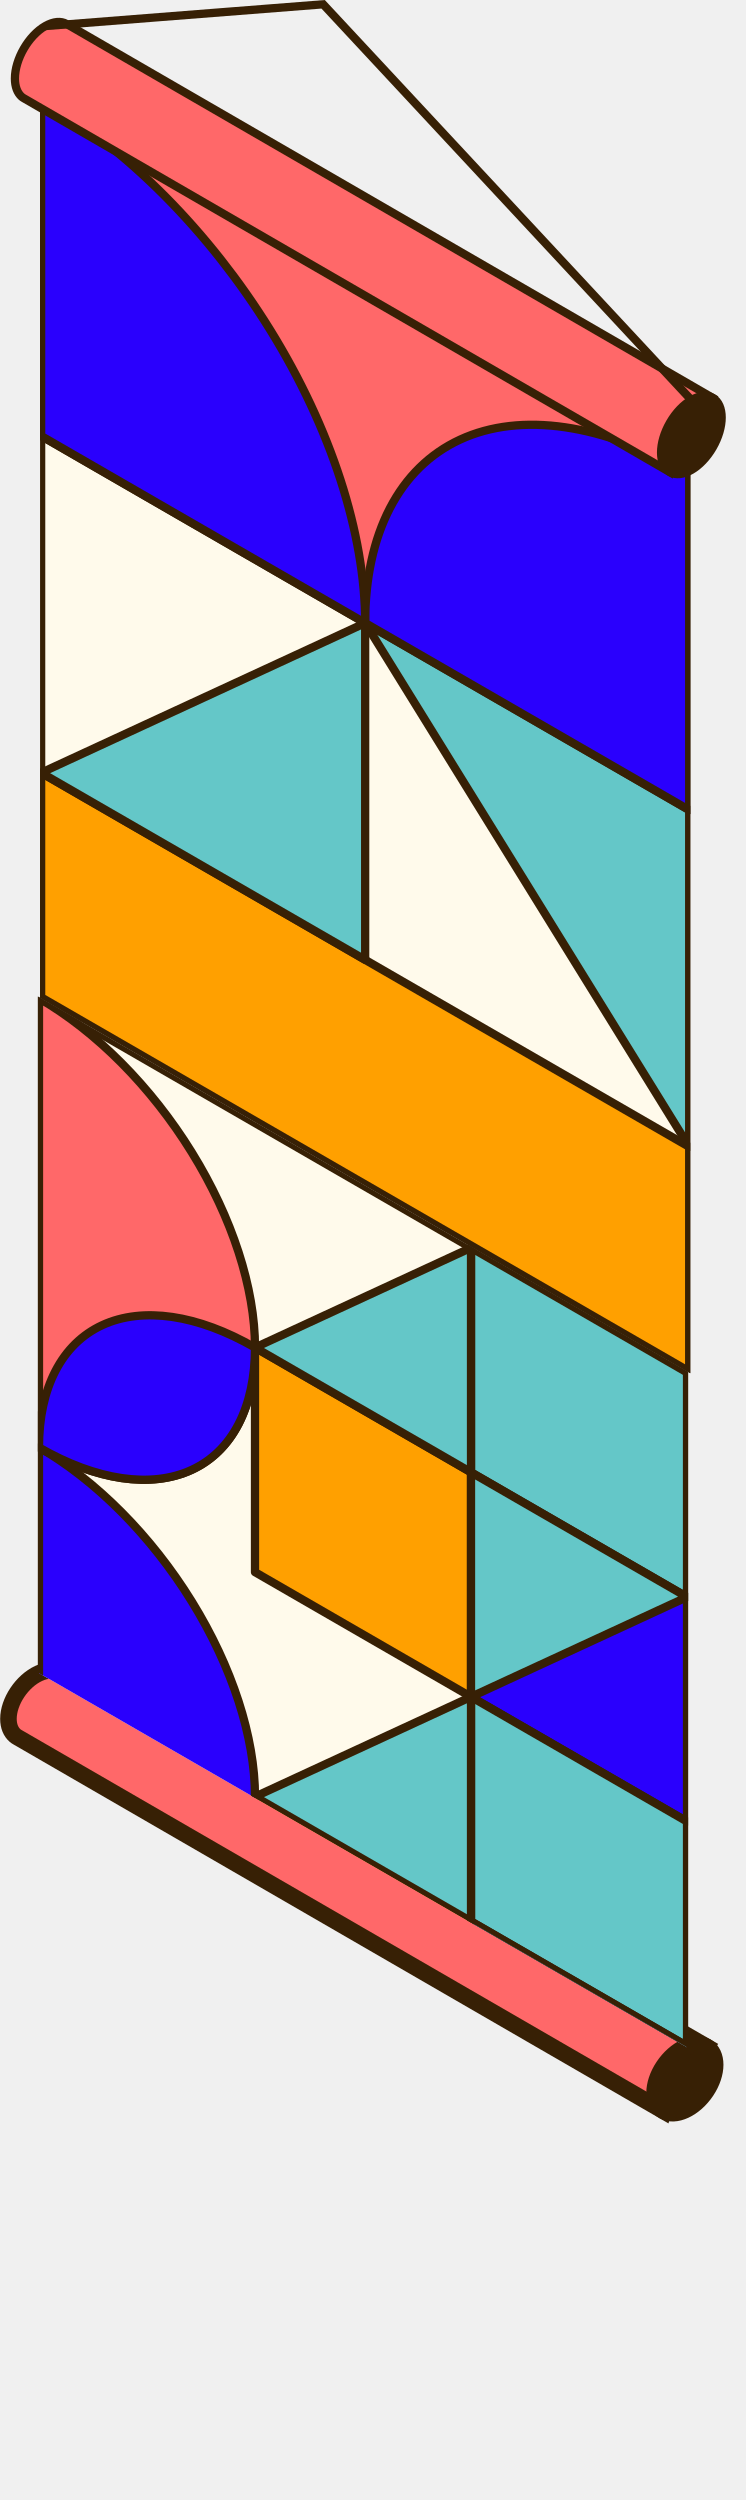
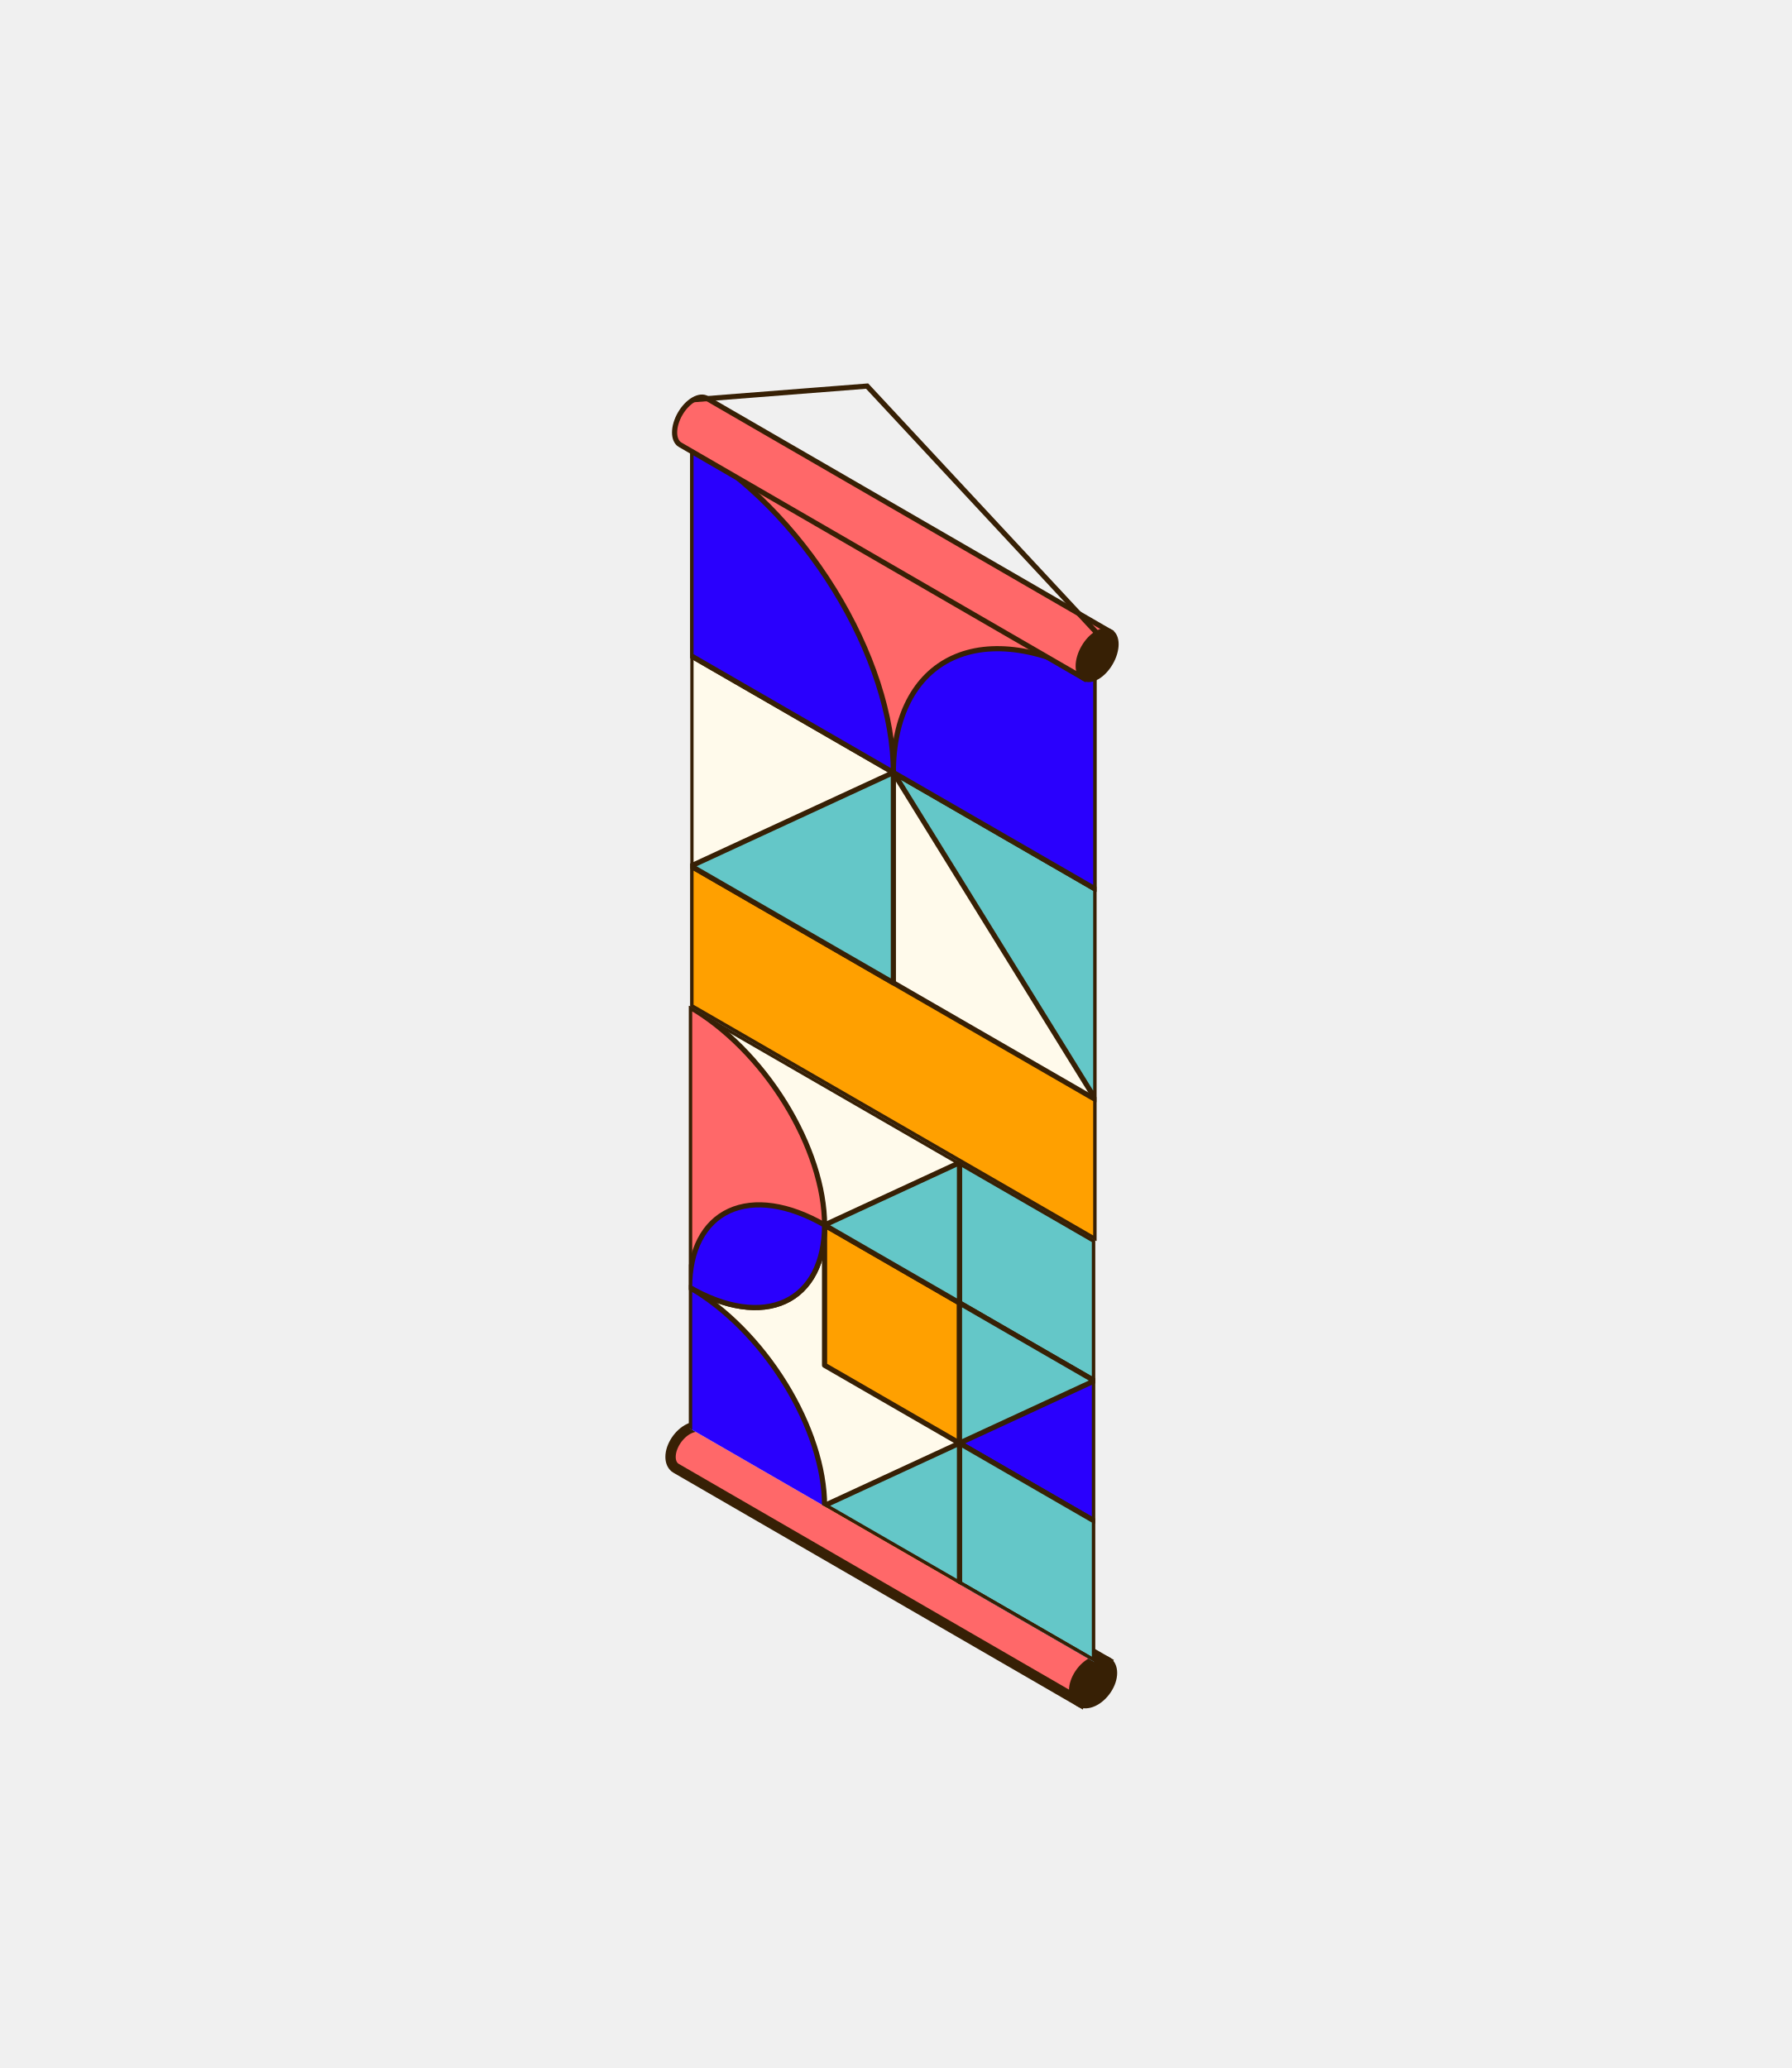
- <svg xmlns="http://www.w3.org/2000/svg" width="45" height="151" viewBox="0 0 45 151" fill="none">
-   <g id="hero" clip-path="url(#clip0_2231_7918)">
-     <g id="Group 46">
-       <g id="Frame 86">
-         <g id="Group 11">
-           <g id="Group 23">
-             <g id="Group 41">
-               <path id="Vector" d="M0.51 103.82C0.51 102.769 1.328 101.539 2.34 101.073C2.841 100.841 3.295 100.84 3.625 101.028L42.651 123.609L40.288 126.92L40.092 127.514L1.067 104.934C1.012 104.904 0.961 104.87 0.914 104.831C0.661 104.612 0.51 104.269 0.51 103.82Z" fill="#FF6869" stroke="#372005" stroke-miterlimit="10" />
-               <path id="Vector_2" d="M40.073 127.5C39.359 127.088 39.359 125.884 40.074 124.811C40.788 123.738 41.947 123.202 42.661 123.614C43.375 124.027 43.375 125.231 42.66 126.304C41.946 127.377 40.788 127.912 40.073 127.5Z" fill="#372005" stroke="#372005" stroke-miterlimit="10" />
-             </g>
-             <g id="Frame 62">
-               <g id="Frame" clip-path="url(#clip1_2231_7918)">
-                 <path id="Vector_3" d="M2.485 5.986L41.627 28.584L41.627 82.836L2.485 60.238L2.485 5.986Z" fill="#FFFAEB" stroke="#372005" stroke-width="0.5" stroke-linejoin="round" />
-                 <path id="Vector_4" d="M2.485 5.986L41.627 28.584L41.627 48.928L2.485 26.33L2.485 5.986Z" fill="#FF6869" stroke="#372005" stroke-width="0.5" stroke-linejoin="round" />
-                 <path id="Vector_5" d="M2.485 46.675L41.627 69.273L41.627 82.836L2.485 60.238L2.485 46.675Z" fill="#FFA000" stroke="#372005" stroke-width="0.5" stroke-linejoin="round" />
-                 <path id="Vector_6" d="M41.627 69.273L41.627 48.928L22.056 37.629L41.627 69.273Z" fill="#64C7C8" stroke="#372005" stroke-width="0.5" stroke-linejoin="round" />
-                 <path id="Vector_7" d="M2.485 46.675L22.056 57.974L22.056 37.629L2.485 46.675Z" fill="#64C7C8" stroke="#372005" stroke-width="0.5" stroke-linejoin="round" />
-                 <path id="Vector_8" d="M22.056 37.629L41.627 48.928L41.627 28.584C36.436 25.587 31.458 24.856 27.788 26.553C24.118 28.249 22.056 32.234 22.056 37.629Z" fill="#2A00FD" stroke="#372005" stroke-width="0.5" stroke-linejoin="round" />
-                 <path id="Vector_9" d="M2.485 5.986L2.485 26.33L22.056 37.629C22.056 32.233 19.994 25.868 16.324 19.934C12.654 14 7.676 8.982 2.485 5.986Z" fill="#2A00FD" stroke="#372005" stroke-width="0.5" stroke-linejoin="round" />
+ <svg xmlns="http://www.w3.org/2000/svg" width="173.205" height="200" viewBox="0 0 173.205 200" fill="none">
+   <g transform="translate(64.33 37.08)">
+     <g id="hero" clip-path="url(#clip0_2231_7918)">
+       <g id="Group 46">
+         <g id="Frame 86">
+           <g id="Group 11">
+             <g id="Group 23">
+               <g id="Group 41">
+                 <path id="Vector" d="M0.51 103.82C0.51 102.769 1.328 101.539 2.34 101.073C2.841 100.841 3.295 100.84 3.625 101.028L42.651 123.609L40.288 126.92L40.092 127.514L1.067 104.934C1.012 104.904 0.961 104.87 0.914 104.831C0.661 104.612 0.51 104.269 0.51 103.82Z" fill="#FF6869" stroke="#372005" stroke-miterlimit="10" />
+                 <path id="Vector_2" d="M40.073 127.5C39.359 127.088 39.359 125.884 40.074 124.811C40.788 123.738 41.947 123.202 42.661 123.614C43.375 124.027 43.375 125.231 42.66 126.304C41.946 127.377 40.788 127.912 40.073 127.5Z" fill="#372005" stroke="#372005" stroke-miterlimit="10" />
              </g>
-               <g id="Frame_2" clip-path="url(#clip2_2231_7918)">
-                 <path id="Vector_10" d="M2.355 60.298L41.496 82.897L41.496 137.149L2.355 114.551L2.355 60.298Z" fill="#FFFAEB" stroke="#372005" stroke-width="0.5" stroke-linejoin="round" />
-                 <path id="Vector_11" d="M28.449 88.927L41.496 96.46L41.496 110.023L28.449 102.49L28.449 88.927Z" fill="#2A00FD" stroke="#372005" stroke-width="0.5" stroke-linejoin="round" />
-                 <path id="Vector_12" d="M28.449 116.053L41.496 123.586L41.496 137.149L28.449 129.617L28.449 116.053Z" fill="#2A00FD" stroke="#372005" stroke-width="0.5" stroke-linejoin="round" />
-                 <path id="Vector_13" d="M28.449 75.364L41.496 82.897L41.496 96.46L28.449 88.927L28.449 75.364Z" fill="#64C7C8" stroke="#372005" stroke-width="0.5" stroke-linejoin="round" />
-                 <path id="Vector_14" d="M15.402 81.394L28.449 88.927L28.449 102.49L15.402 94.957L15.402 81.394Z" fill="#FFA000" stroke="#372005" stroke-width="0.5" stroke-linejoin="round" />
-                 <path id="Vector_15" d="M2.355 87.425L2.355 114.551C5.815 116.549 9.134 117.036 11.581 115.905C14.027 114.774 15.402 112.118 15.402 108.521C15.402 104.924 14.027 100.68 11.581 96.724C9.134 92.768 5.815 89.423 2.355 87.425Z" fill="#2A00FD" stroke="#372005" stroke-width="0.5" stroke-linejoin="round" />
-                 <path id="Vector_16" d="M41.496 96.46L28.449 88.927L28.449 102.49L41.496 96.46Z" fill="#64C7C8" stroke="#372005" stroke-width="0.5" stroke-linejoin="round" />
-                 <path id="Vector_17" d="M15.402 81.394L28.449 88.927L28.449 75.364L15.402 81.394Z" fill="#64C7C8" stroke="#372005" stroke-width="0.5" stroke-linejoin="round" />
-                 <path id="Vector_18" d="M28.449 102.49L41.496 110.023L41.496 123.586L28.449 116.053L28.449 102.49Z" fill="#64C7C8" stroke="#372005" stroke-width="0.5" stroke-linejoin="round" />
-                 <path id="Vector_19" d="M15.402 108.521L28.449 116.053L28.449 129.617L15.402 122.084L15.402 108.521Z" fill="#FFA000" stroke="#372005" stroke-width="0.5" stroke-linejoin="round" />
-                 <path id="Vector_20" d="M41.496 123.586L28.449 116.053L28.449 129.617L41.496 123.586Z" fill="#64C7C8" stroke="#372005" stroke-width="0.5" stroke-linejoin="round" />
-                 <path id="Vector_21" d="M15.402 108.521L28.449 116.053L28.449 102.49L15.402 108.521Z" fill="#64C7C8" stroke="#372005" stroke-width="0.5" stroke-linejoin="round" />
-                 <path id="Vector_22" d="M2.355 60.298L2.355 87.425C5.815 89.423 9.134 89.91 11.581 88.779C14.027 87.648 15.402 84.992 15.402 81.394C15.402 77.797 14.027 73.554 11.581 69.597C9.134 65.641 5.815 62.296 2.355 60.298Z" fill="#FF6869" stroke="#372005" stroke-width="0.5" stroke-linejoin="round" />
-                 <path id="Vector_23" d="M15.402 81.394C11.942 79.397 8.623 78.91 6.176 80.04C3.729 81.171 2.355 83.828 2.355 87.425C5.815 89.423 9.134 89.91 11.581 88.779C14.027 87.648 15.402 84.992 15.402 81.394Z" fill="#2A00FD" stroke="#372005" stroke-width="0.5" stroke-linejoin="round" />
+               <g id="Frame 62">
+                 <g id="Frame" clip-path="url(#clip1_2231_7918)">
+                   <path id="Vector_3" d="M2.485 5.986L41.627 28.584L41.627 82.836L2.485 60.238L2.485 5.986Z" fill="#FFFAEB" stroke="#372005" stroke-width="0.5" stroke-linejoin="round" />
+                   <path id="Vector_4" d="M2.485 5.986L41.627 28.584L41.627 48.928L2.485 26.33L2.485 5.986Z" fill="#FF6869" stroke="#372005" stroke-width="0.5" stroke-linejoin="round" />
+                   <path id="Vector_5" d="M2.485 46.675L41.627 69.273L41.627 82.836L2.485 60.238L2.485 46.675Z" fill="#FFA000" stroke="#372005" stroke-width="0.5" stroke-linejoin="round" />
+                   <path id="Vector_6" d="M41.627 69.273L41.627 48.928L22.056 37.629L41.627 69.273Z" fill="#64C7C8" stroke="#372005" stroke-width="0.5" stroke-linejoin="round" />
+                   <path id="Vector_7" d="M2.485 46.675L22.056 57.974L22.056 37.629L2.485 46.675Z" fill="#64C7C8" stroke="#372005" stroke-width="0.5" stroke-linejoin="round" />
+                   <path id="Vector_8" d="M22.056 37.629L41.627 48.928L41.627 28.584C36.436 25.587 31.458 24.856 27.788 26.553C24.118 28.249 22.056 32.234 22.056 37.629Z" fill="#2A00FD" stroke="#372005" stroke-width="0.5" stroke-linejoin="round" />
+                   <path id="Vector_9" d="M2.485 5.986L2.485 26.33L22.056 37.629C22.056 32.233 19.994 25.868 16.324 19.934C12.654 14 7.676 8.982 2.485 5.986Z" fill="#2A00FD" stroke="#372005" stroke-width="0.5" stroke-linejoin="round" />
+                 </g>
+                 <g id="Frame_2" clip-path="url(#clip2_2231_7918)">
+                   <path id="Vector_10" d="M2.355 60.298L41.496 82.897L41.496 137.149L2.355 114.551L2.355 60.298Z" fill="#FFFAEB" stroke="#372005" stroke-width="0.5" stroke-linejoin="round" />
+                   <path id="Vector_11" d="M28.449 88.927L41.496 96.46L41.496 110.023L28.449 102.49L28.449 88.927Z" fill="#2A00FD" stroke="#372005" stroke-width="0.5" stroke-linejoin="round" />
+                   <path id="Vector_12" d="M28.449 116.053L41.496 123.586L41.496 137.149L28.449 129.617L28.449 116.053Z" fill="#2A00FD" stroke="#372005" stroke-width="0.5" stroke-linejoin="round" />
+                   <path id="Vector_13" d="M28.449 75.364L41.496 82.897L41.496 96.46L28.449 88.927L28.449 75.364Z" fill="#64C7C8" stroke="#372005" stroke-width="0.5" stroke-linejoin="round" />
+                   <path id="Vector_14" d="M15.402 81.394L28.449 88.927L28.449 102.49L15.402 94.957L15.402 81.394Z" fill="#FFA000" stroke="#372005" stroke-width="0.5" stroke-linejoin="round" />
+                   <path id="Vector_15" d="M2.355 87.425L2.355 114.551C5.815 116.549 9.134 117.036 11.581 115.905C14.027 114.774 15.402 112.118 15.402 108.521C15.402 104.924 14.027 100.68 11.581 96.724C9.134 92.768 5.815 89.423 2.355 87.425Z" fill="#2A00FD" stroke="#372005" stroke-width="0.5" stroke-linejoin="round" />
+                   <path id="Vector_16" d="M41.496 96.46L28.449 88.927L28.449 102.49L41.496 96.46Z" fill="#64C7C8" stroke="#372005" stroke-width="0.5" stroke-linejoin="round" />
+                   <path id="Vector_17" d="M15.402 81.394L28.449 88.927L28.449 75.364L15.402 81.394Z" fill="#64C7C8" stroke="#372005" stroke-width="0.5" stroke-linejoin="round" />
+                   <path id="Vector_18" d="M28.449 102.49L41.496 110.023L41.496 123.586L28.449 116.053L28.449 102.49Z" fill="#64C7C8" stroke="#372005" stroke-width="0.5" stroke-linejoin="round" />
+                   <path id="Vector_19" d="M15.402 108.521L28.449 116.053L28.449 129.617L15.402 122.084L15.402 108.521Z" fill="#FFA000" stroke="#372005" stroke-width="0.5" stroke-linejoin="round" />
+                   <path id="Vector_20" d="M41.496 123.586L28.449 116.053L28.449 129.617L41.496 123.586Z" fill="#64C7C8" stroke="#372005" stroke-width="0.5" stroke-linejoin="round" />
+                   <path id="Vector_21" d="M15.402 108.521L28.449 116.053L28.449 102.49L15.402 108.521Z" fill="#64C7C8" stroke="#372005" stroke-width="0.5" stroke-linejoin="round" />
+                   <path id="Vector_22" d="M2.355 60.298L2.355 87.425C5.815 89.423 9.134 89.91 11.581 88.779C14.027 87.648 15.402 84.992 15.402 81.394C15.402 77.797 14.027 73.554 11.581 69.597C9.134 65.641 5.815 62.296 2.355 60.298Z" fill="#FF6869" stroke="#372005" stroke-width="0.5" stroke-linejoin="round" />
+                   <path id="Vector_23" d="M15.402 81.394C11.942 79.397 8.623 78.91 6.176 80.04C3.729 81.171 2.355 83.828 2.355 87.425C5.815 89.423 9.134 89.91 11.581 88.779C14.027 87.648 15.402 84.992 15.402 81.394Z" fill="#2A00FD" stroke="#372005" stroke-width="0.5" stroke-linejoin="round" />
+                 </g>
              </g>
-             </g>
-             <g id="Group 42">
-               <path id="Vector_24" d="M0.901 4.744C0.901 3.577 1.72 2.158 2.731 1.575C3.232 1.286 3.687 1.256 4.016 1.444L43.042 24.03L40.68 27.859L40.484 28.532L1.458 5.945C1.404 5.916 1.352 5.881 1.305 5.841C1.052 5.614 0.901 5.243 0.901 4.744Z" fill="#FF6869" stroke="#372005" stroke-width="0.5" stroke-miterlimit="10" />
-               <path id="Vector_25" d="M40.465 28.517C39.75 28.105 39.751 26.767 40.465 25.529C41.18 24.292 42.338 23.623 43.053 24.035C43.767 24.448 43.767 25.785 43.052 27.023C42.337 28.26 41.179 28.929 40.465 28.517Z" fill="#372005" stroke="#372005" stroke-width="0.5" stroke-miterlimit="10" />
-               <path id="Vector_26" d="M41.757 24.161L19.517 0.259L2.731 1.575" stroke="#372005" stroke-width="0.5" stroke-miterlimit="10" />
+               <g id="Group 42">
+                 <path id="Vector_24" d="M0.901 4.744C0.901 3.577 1.72 2.158 2.731 1.575C3.232 1.286 3.687 1.256 4.016 1.444L43.042 24.03L40.68 27.859L40.484 28.532L1.458 5.945C1.404 5.916 1.352 5.881 1.305 5.841C1.052 5.614 0.901 5.243 0.901 4.744Z" fill="#FF6869" stroke="#372005" stroke-width="0.5" stroke-miterlimit="10" />
+                 <path id="Vector_25" d="M40.465 28.517C39.75 28.105 39.751 26.767 40.465 25.529C41.18 24.292 42.338 23.623 43.053 24.035C43.767 24.448 43.767 25.785 43.052 27.023C42.337 28.26 41.179 28.929 40.465 28.517Z" fill="#372005" stroke="#372005" stroke-width="0.5" stroke-miterlimit="10" />
+                 <path id="Vector_26" d="M41.757 24.161L19.517 0.259L2.731 1.575" stroke="#372005" stroke-width="0.5" stroke-miterlimit="10" />
+               </g>
            </g>
          </g>
        </g>
      </g>
    </g>
+     <defs>
+       <clipPath id="clip0_2231_7918">
+         <rect width="1366" height="1123" fill="white" transform="translate(-574.032 -554.825)" />
+       </clipPath>
+       <clipPath id="clip1_2231_7918">
+         <rect width="45.347" height="54.388" fill="white" transform="matrix(-0.866025 -0.5 -2.20305e-08 1 41.6917 28.5535)" />
+       </clipPath>
+       <clipPath id="clip2_2231_7918">
+         <rect width="45.347" height="40.825" fill="white" transform="matrix(-0.866025 -0.5 -2.20305e-08 1 41.5612 82.8665)" />
+       </clipPath>
+     </defs>
  </g>
-   <defs>
-     <clipPath id="clip0_2231_7918">
-       <rect width="1366" height="1123" fill="white" transform="translate(-574.032 -554.825)" />
-     </clipPath>
-     <clipPath id="clip1_2231_7918">
-       <rect width="45.347" height="54.388" fill="white" transform="matrix(-0.866025 -0.5 -2.20305e-08 1 41.6917 28.5535)" />
-     </clipPath>
-     <clipPath id="clip2_2231_7918">
-       <rect width="45.347" height="40.825" fill="white" transform="matrix(-0.866025 -0.5 -2.20305e-08 1 41.5612 82.8665)" />
-     </clipPath>
-   </defs>
</svg>
